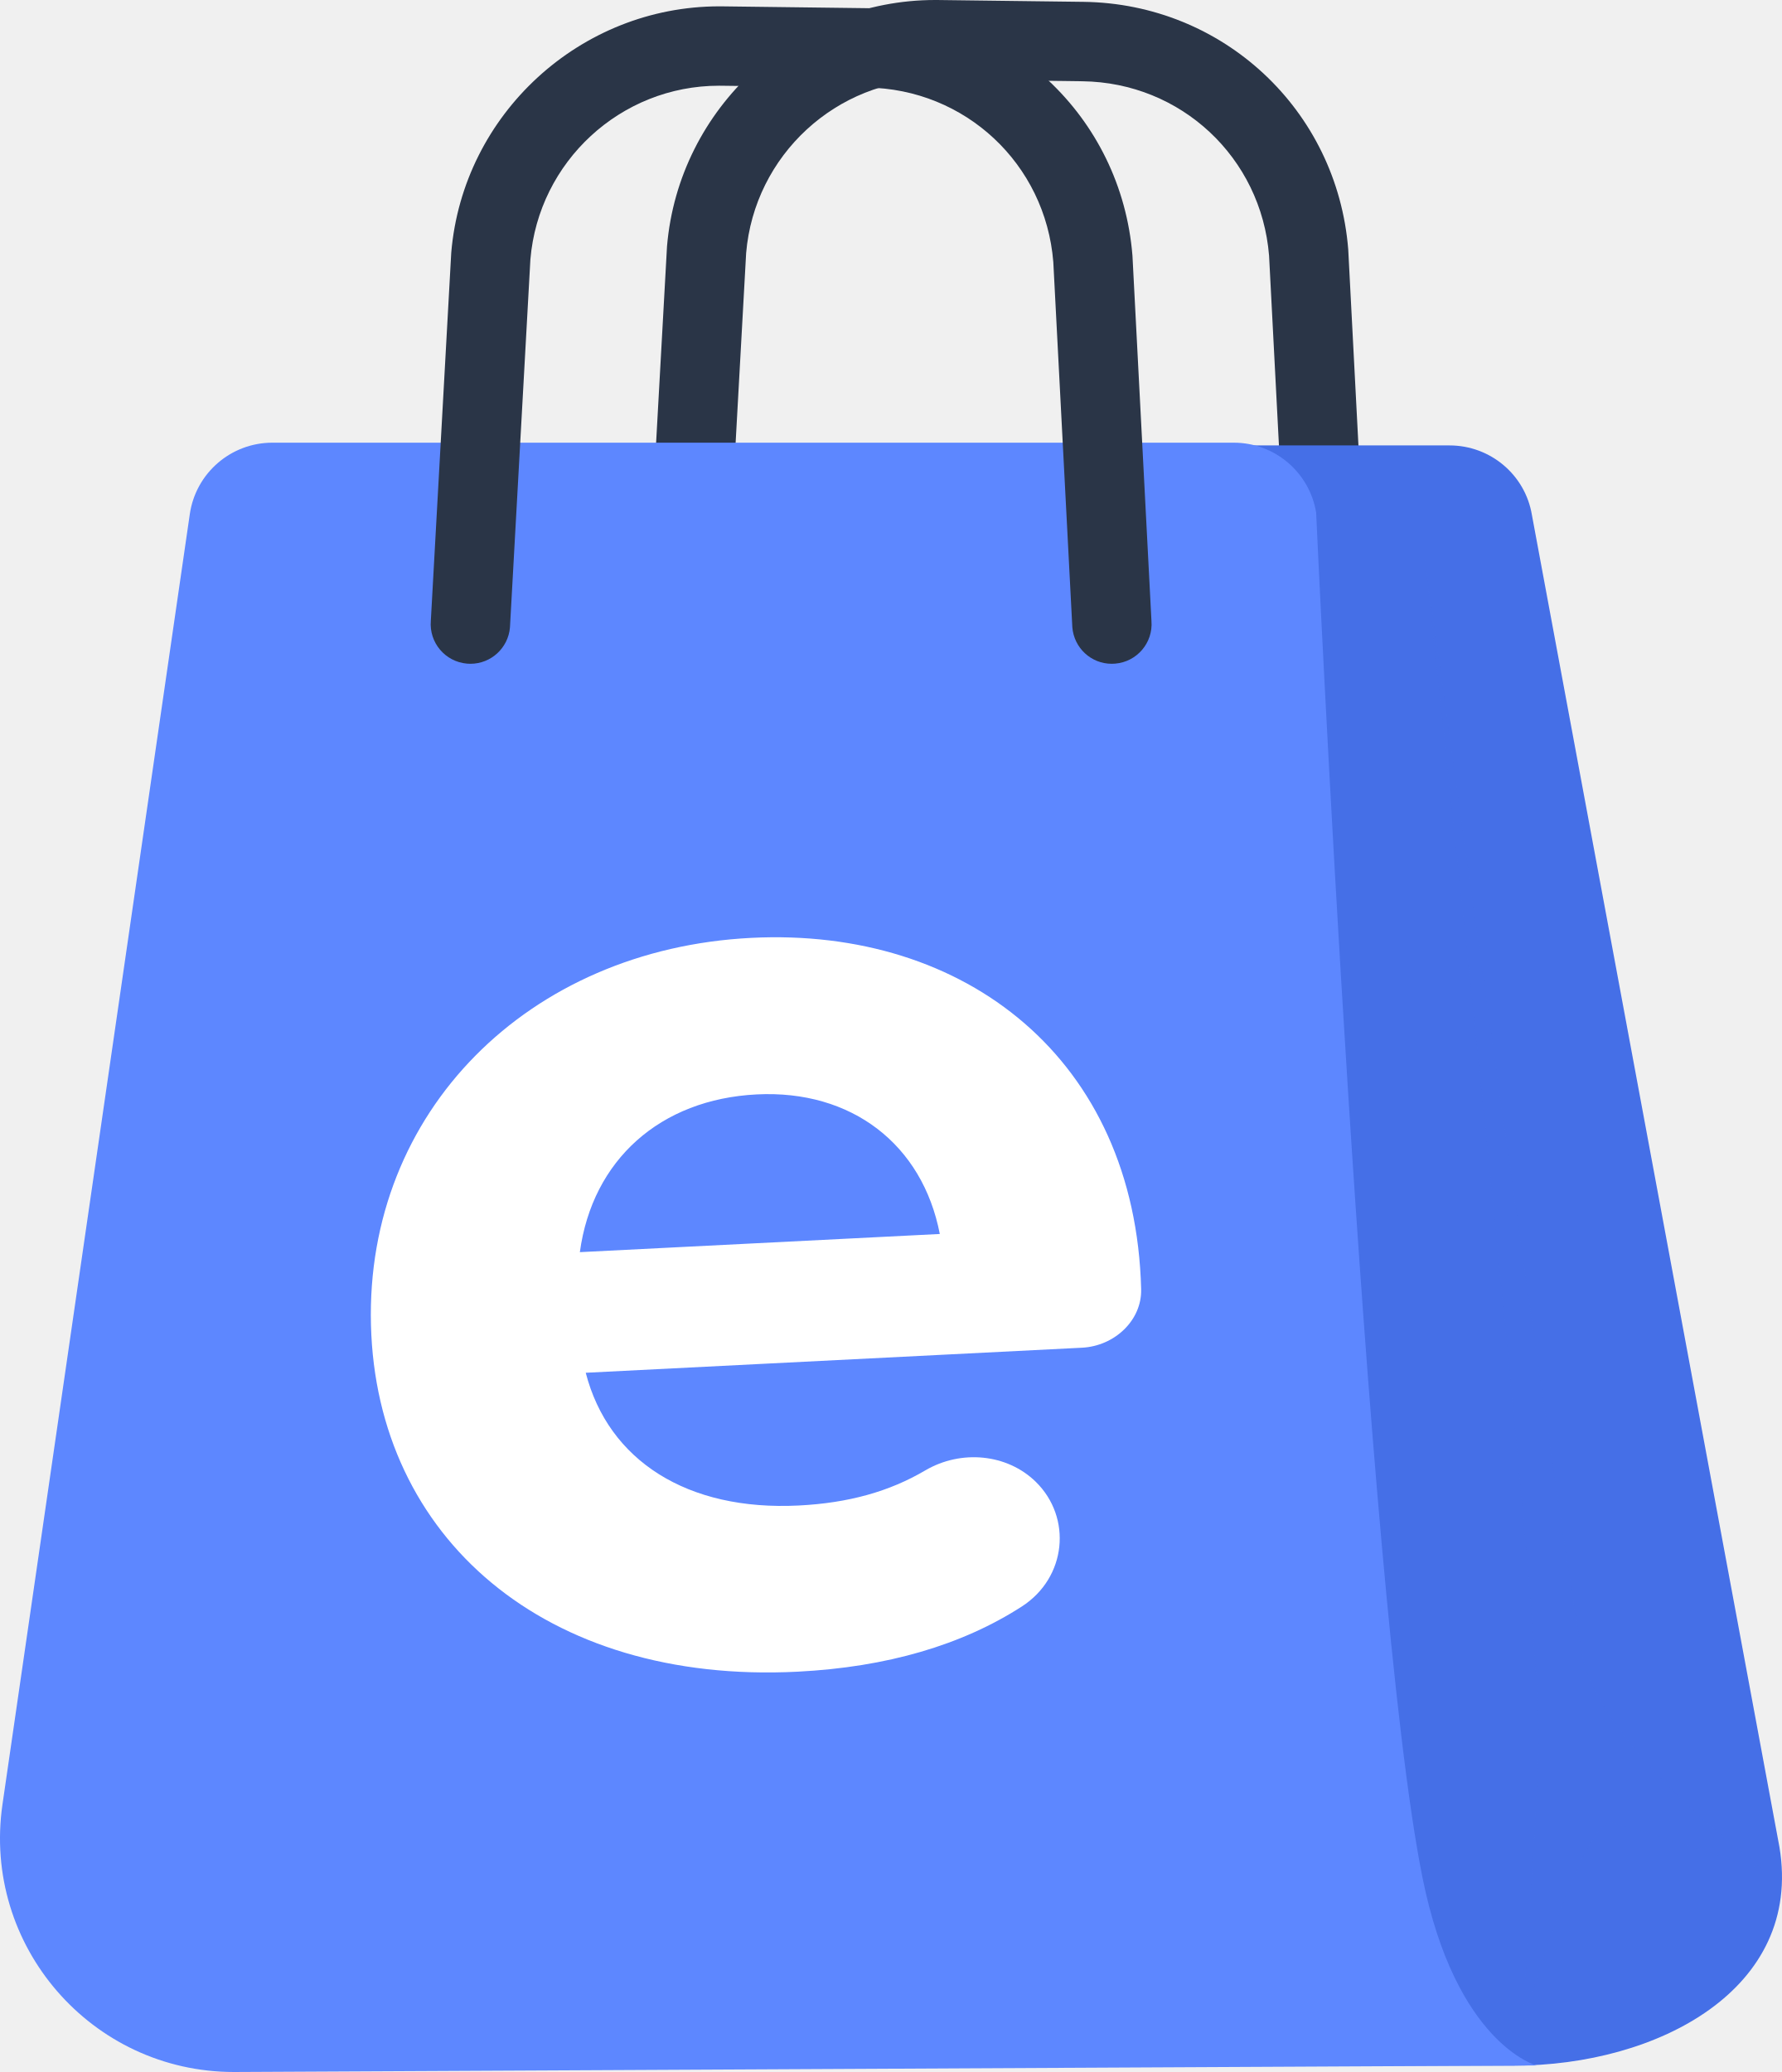
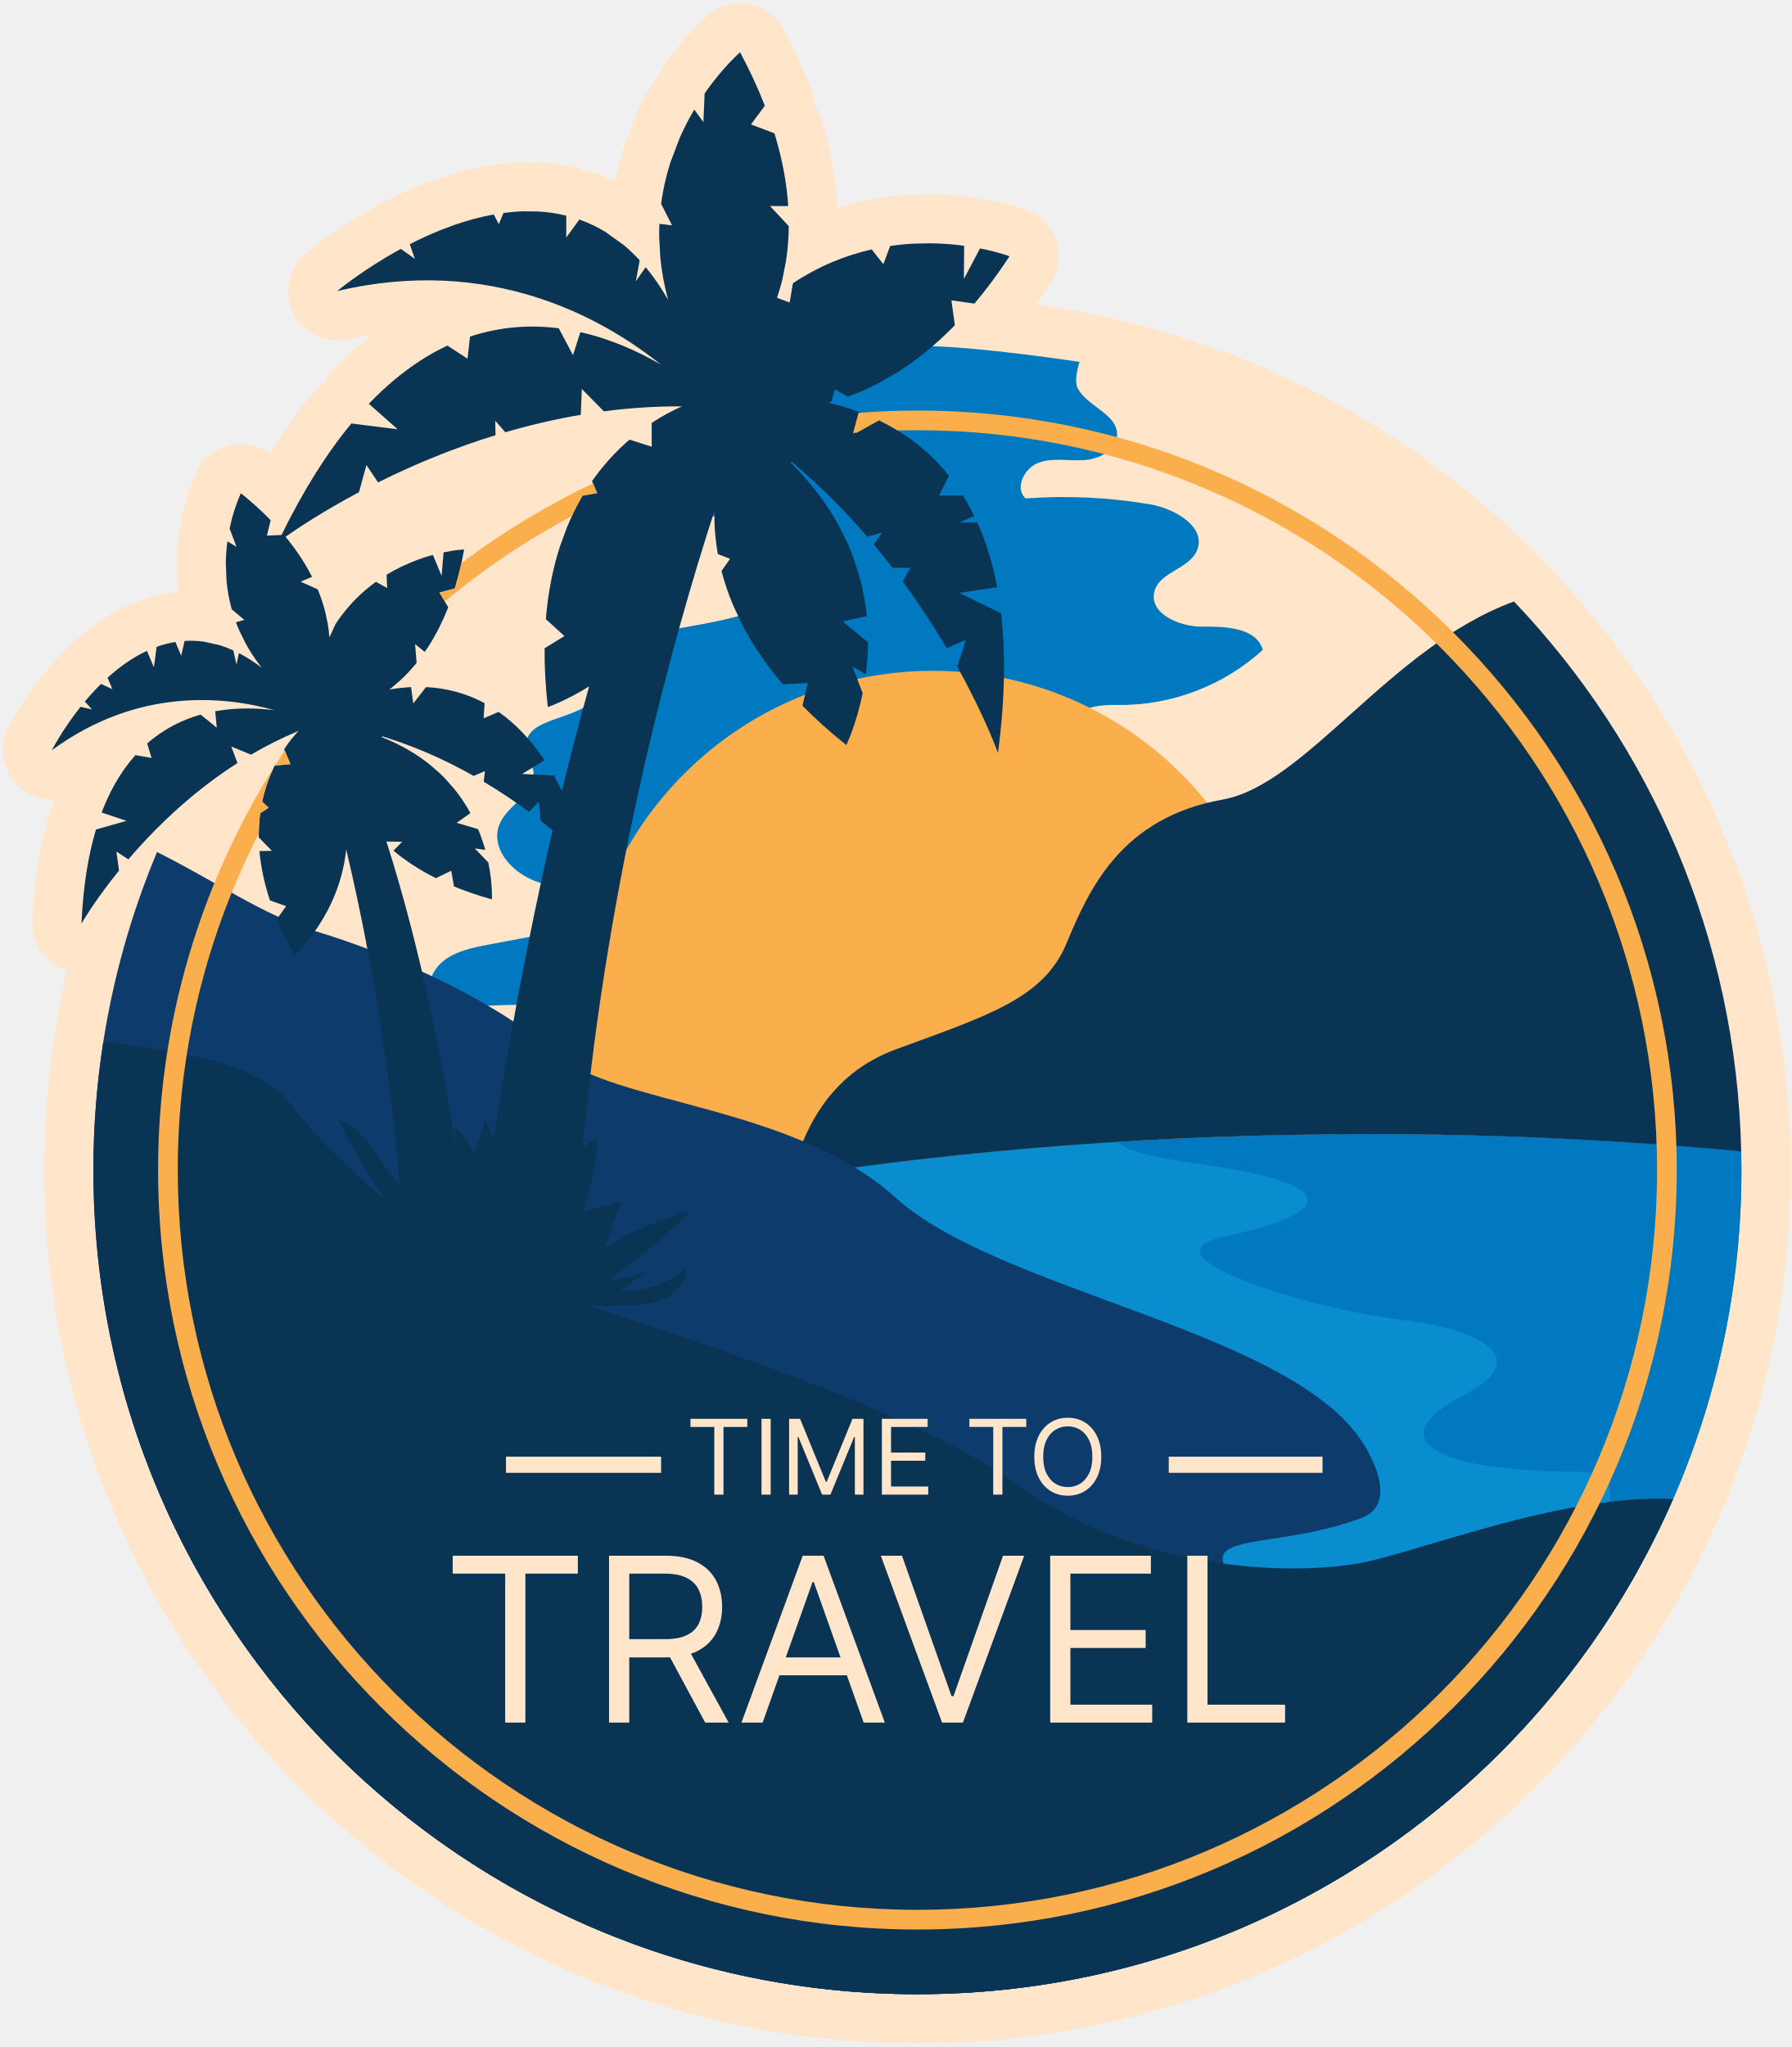
- <svg xmlns="http://www.w3.org/2000/svg" width="86" height="100" viewBox="0 0 86 100" fill="none">
-   <path d="M65.984 29.663L65.066 12.036C64.528 5.311 59.033 0.175 52.287 0.089L45.294 0.001C45.239 0.001 45.184 0 45.128 0C38.422 0 32.755 5.193 32.19 11.892L31.204 29.654C31.115 30.708 31.899 31.634 32.953 31.724C33.008 31.728 33.063 31.73 33.116 31.73C34.102 31.73 34.939 30.975 35.024 29.975L36.009 12.214C36.407 7.497 40.362 3.832 45.111 3.832C45.155 3.832 45.2 3.832 45.245 3.833L52.238 3.922C56.993 3.982 60.866 7.602 61.246 12.341L62.163 29.966C62.242 30.966 63.073 31.732 64.062 31.732C64.115 31.732 64.17 31.729 64.225 31.725C65.279 31.641 66.067 30.718 65.984 29.663Z" fill="#2A3547" />
-   <path d="M19.574 24.928L10.533 86.853C9.544 93.625 14.826 99.693 21.708 99.693H73.049C80.019 99.693 87.013 95.989 85.878 89.151L73.93 24.85C73.608 22.916 71.926 21.497 69.955 21.497H23.561C21.56 21.499 19.862 22.959 19.574 24.928Z" fill="#456FE7" />
-   <path d="M9.16 24.813L0.119 87.088C-0.87 93.898 4.412 100 11.294 100L74.15 99.684C74.15 99.684 70.256 98.653 68.641 90.574C65.885 76.791 63.517 24.736 63.517 24.736C63.196 22.791 61.514 21.365 59.542 21.365H13.148C11.146 21.364 9.448 22.832 9.16 24.813Z" fill="#5D87FF" />
-   <path d="M55.57 29.969L54.653 12.342C54.115 5.617 48.62 0.481 41.874 0.395L34.88 0.307C34.825 0.307 34.77 0.306 34.716 0.306C28.01 0.306 22.342 5.499 21.777 12.198L20.792 29.959C20.702 31.014 21.486 31.94 22.541 32.029C22.595 32.034 22.65 32.036 22.704 32.036C23.689 32.036 24.526 31.281 24.611 30.281L25.597 12.519C25.994 7.803 29.95 4.137 34.698 4.137C34.743 4.137 34.787 4.137 34.832 4.138L41.826 4.226C46.582 4.287 50.454 7.907 50.833 12.646L51.751 30.271C51.83 31.271 52.66 32.036 53.649 32.036C53.703 32.036 53.757 32.034 53.812 32.029C54.866 31.947 55.654 31.024 55.57 29.969Z" fill="#2A3547" />
-   <path d="M52.214 65.044L28.268 66.253C29.363 70.494 33.168 72.931 38.542 72.66C40.957 72.538 42.922 71.984 44.65 70.968C46.389 69.946 48.612 70.167 49.989 71.518C51.749 73.247 51.475 76.139 49.313 77.534C46.432 79.392 42.805 80.461 38.488 80.68C26.297 81.295 18.17 74.202 17.903 63.954C17.635 53.642 25.504 45.807 36.254 45.264C46.609 44.742 54.783 51.127 55.072 62.206C55.072 62.214 55.072 62.222 55.072 62.23C55.106 63.714 53.801 64.964 52.214 65.044ZM27.984 60.432L45.355 59.555C44.521 55.236 41.103 52.586 36.515 52.819C31.863 53.054 28.59 55.977 27.984 60.432Z" fill="white" />
-   <path opacity="0.2" d="M68.775 27.019C68.775 27.019 74.466 78.791 74.263 84.144C74.061 89.496 73.455 97.777 73.455 97.777C73.455 97.777 76.384 87.678 77.798 87.981C79.213 88.283 85.205 90.303 85.205 90.303C85.205 90.303 77.716 84.792 76.436 80.204C75.828 78.035 68.775 27.019 68.775 27.019Z" fill="#456FE7" />
+ <svg xmlns="http://www.w3.org/2000/svg" width="344" height="393" viewBox="0 0 344 393" fill="none">
+   <g clip-path="url(#clip0_653_3)">
+     <path d="M295.752 107.094C269.425 80.315 235.593 63.442 198.934 58.487C199.894 57.157 200.837 55.786 201.756 54.382C203.322 51.991 203.722 49.02 202.843 46.3C201.964 43.58 199.902 41.404 197.233 40.381C196.752 40.197 194.144 39.236 190.022 38.421C189.413 38.301 188.802 38.242 188.198 38.241C187.628 38.046 187.031 37.904 186.414 37.82C183.916 37.48 181.375 37.292 178.864 37.26C178.825 37.259 178.785 37.259 178.745 37.259C178.144 37.259 177.553 37.316 176.977 37.425C176.514 37.355 176.043 37.319 175.566 37.319C175.406 37.319 175.247 37.323 175.087 37.331C173.226 37.425 171.364 37.608 169.552 37.875C168.825 37.982 168.123 38.171 167.456 38.435C167.434 38.435 167.411 38.435 167.389 38.435C166.694 38.435 165.994 38.512 165.299 38.669C163.779 39.014 162.279 39.421 160.802 39.891C160.813 39.579 160.808 39.265 160.788 38.95C160.448 33.713 159.424 28.286 157.745 22.82C157.427 21.785 156.939 20.826 156.311 19.977C156.275 18.93 156.065 17.883 155.674 16.878C154.229 13.162 152.471 9.363 150.447 5.585C149.097 3.065 146.68 1.292 143.872 0.761C143.289 0.651 142.701 0.597 142.117 0.597C139.89 0.597 137.713 1.385 135.99 2.853C135.559 3.22 131.657 6.614 127.53 12.57C127.115 13.169 126.772 13.812 126.507 14.484C126.01 15.001 125.569 15.578 125.195 16.208C123.946 18.311 122.819 20.502 121.846 22.72C121.435 23.657 121.184 24.642 121.091 25.637C120.506 26.439 120.04 27.345 119.724 28.337C119.049 30.454 118.502 32.61 118.088 34.777C116.873 34.19 115.633 33.673 114.378 33.232C113.808 33.032 113.229 32.889 112.648 32.802C112.124 32.564 111.573 32.372 110.999 32.23C108.679 31.658 106.276 31.3 103.858 31.166C103.683 31.156 103.507 31.152 103.333 31.152C102.867 31.152 102.406 31.186 101.953 31.253C101.434 31.165 100.907 31.12 100.375 31.12C100.269 31.12 100.162 31.122 100.055 31.125C98.577 31.175 97.022 31.308 95.433 31.52C95.05 31.571 94.674 31.645 94.306 31.741C93.919 31.762 93.531 31.807 93.143 31.877C90.184 32.41 87.137 33.22 84.086 34.285C83.613 34.45 83.158 34.651 82.727 34.882C82.257 34.989 81.79 35.133 81.332 35.314C80.61 35.6 79.952 35.872 79.32 36.144C79.04 36.265 78.768 36.398 78.506 36.542C78.228 36.639 77.953 36.75 77.681 36.874C76.603 37.368 75.495 37.905 74.389 38.472C74.067 38.637 73.757 38.818 73.462 39.015C73.125 39.15 72.794 39.306 72.47 39.482C64.414 43.859 58.912 48.456 58.682 48.65C55.332 51.466 54.354 56.213 56.318 60.124C57.948 63.37 61.25 65.334 64.76 65.334C65.48 65.334 66.208 65.251 66.932 65.08C68.481 64.715 70.029 64.404 71.573 64.149C68.955 66.169 66.419 68.461 63.996 70.998C63.319 71.707 62.763 72.51 62.34 73.375C61.545 73.89 60.822 74.528 60.202 75.277C57.311 78.767 54.519 82.711 51.849 87.073C50.219 85.881 48.262 85.25 46.269 85.25C45.598 85.25 44.924 85.321 44.257 85.467C41.464 86.076 39.097 87.916 37.818 90.472C37.507 91.094 35.902 94.454 34.844 99.554C34.736 100.073 34.673 100.598 34.654 101.124C34.499 101.623 34.384 102.138 34.313 102.665C34.073 104.438 33.941 106.235 33.919 108.008C33.91 108.751 33.989 109.485 34.149 110.196C34.046 110.916 34.026 111.659 34.096 112.411C34.135 112.834 34.181 113.257 34.234 113.678C33.987 113.71 33.743 113.752 33.502 113.802C33.064 113.811 32.623 113.85 32.18 113.921C30.388 114.21 28.604 114.672 26.876 115.295C26.422 115.459 25.985 115.655 25.568 115.882C25.114 116.015 24.667 116.182 24.232 116.384C23.227 116.851 22.198 117.395 21.173 118.002C20.929 118.147 20.693 118.301 20.465 118.465C20.211 118.6 19.961 118.747 19.717 118.907C17.872 120.115 16.05 121.531 14.303 123.117C14.034 123.361 13.782 123.617 13.547 123.886C13.274 124.101 13.011 124.334 12.759 124.582C12.384 124.953 12.015 125.326 11.656 125.701C11.504 125.86 11.36 126.022 11.221 126.188C11.068 126.334 10.92 126.486 10.776 126.644C10.202 127.273 9.621 127.938 9.049 128.622C8.884 128.819 8.729 129.021 8.583 129.228C8.404 129.418 8.233 129.616 8.069 129.822C4.063 134.86 1.782 139.265 1.535 139.751C-0.448 143.652 0.506 148.404 3.842 151.236C5.6 152.729 7.777 153.483 9.96 153.483C10.112 153.483 10.264 153.479 10.416 153.472C10.307 153.866 10.224 154.264 10.168 154.666C9.84 155.256 9.573 155.886 9.376 156.548C7.606 162.472 6.541 169.32 6.211 176.901C6.024 181.2 8.764 185.073 12.86 186.339C9.953 198.777 8.489 211.572 8.489 224.63C8.489 247.263 12.924 269.224 21.67 289.902C30.116 309.871 42.205 327.802 57.602 343.199C72.998 358.596 90.93 370.685 110.899 379.131C131.578 387.877 153.539 392.312 176.171 392.312C198.803 392.312 220.765 387.877 241.444 379.131C261.413 370.685 279.344 358.596 294.741 343.199C310.138 327.802 322.227 309.871 330.673 289.902C339.419 269.223 343.854 247.262 343.854 224.63C343.849 180.385 326.768 138.642 295.752 107.094Z" fill="#FFE5CA" />
+     <path d="M334.277 218.662C334.304 219.4 334.336 220.136 334.353 220.876C311.953 218.834 286.911 217.746 262.861 217.746C246.924 217.746 231.294 218.224 216.069 219.14C218.358 216.889 218.637 213.98 214.88 209.987C212.703 207.674 209.616 206.449 206.553 205.609C195.323 202.53 182.377 203.373 173.368 195.994C172.118 194.97 170.88 193.477 171.289 191.913C171.758 190.123 173.976 189.555 175.812 189.327C188.888 187.702 202.091 187.092 215.261 187.504C216.918 179.985 205.775 176.096 203.201 168.841C200.366 160.851 208.95 152.434 206.966 144.192C206.532 142.389 205.594 140.561 206.094 138.776C207.007 135.513 211.448 135.298 214.836 135.338C224.944 135.458 235.046 131.594 242.495 124.759C241.23 120.477 235.385 120.269 230.92 120.311C226.455 120.353 220.49 117.754 221.706 113.458C222.752 109.762 228.374 109.225 229.849 105.679C231.723 101.175 225.619 97.636 220.809 96.82C212.941 95.486 204.911 95.107 196.952 95.692C194.756 93.749 196.686 89.835 199.441 88.833C202.196 87.831 205.248 88.519 208.175 88.338C211.102 88.156 214.465 86.406 214.507 83.474C214.563 79.445 208.827 78.095 206.947 74.531C206.342 73.385 206.768 71.224 207.308 69.47C208.266 69.661 187.841 66.399 176.167 66.399C157.784 66.399 140.139 69.544 123.726 75.308C124.623 74.993 125.523 74.684 126.427 74.384C131.333 74.406 136.24 74.429 141.146 74.451C147.274 74.479 155.447 76.389 155.524 82.516C139.331 85.724 123.419 90.347 108.028 96.316C109.73 100.172 114.983 100.501 119.19 100.235C129.489 99.584 139.787 98.933 150.086 98.282C151.771 98.176 153.546 98.086 155.058 98.837C159.47 101.027 157.986 107.959 154.512 111.451C146.143 119.863 132.692 119.376 121.272 122.601C119.629 123.065 117.904 123.69 116.89 125.064C115.204 127.35 116.141 130.728 114.798 133.231C111.939 138.558 100.824 137.26 101.02 143.303C101.077 145.074 102.341 146.624 102.463 148.392C102.731 152.285 97.824 154.342 96.104 157.845C93.414 163.324 99.833 169.357 105.912 169.902C111.991 170.447 118.022 168.002 124.113 168.394C125.45 170.367 124.464 173.224 122.614 174.726C120.763 176.228 118.316 176.719 115.974 177.162C108.564 178.565 101.154 179.968 93.744 181.371C90.689 181.949 87.496 182.59 85.082 184.55C82.668 186.51 81.383 190.238 83.128 192.812C90.106 193.805 97.226 192.451 104.245 193.082C111.265 193.713 118.875 197.176 120.964 203.907C121.752 206.448 121.642 209.119 121 211.715C122.319 217.739 121.405 225.443 122.348 231.217C82.266 239.501 48.218 251.216 23.217 265.272C23.261 265.439 23.307 265.605 23.352 265.772C23.74 267.217 24.142 268.656 24.57 270.083C44.101 335.318 104.576 382.866 176.166 382.866C263.556 382.866 334.399 312.023 334.399 224.633C334.4 222.632 334.35 220.644 334.277 218.662Z" fill="#0079C0" />
+     <path d="M26.093 274.904C26.096 274.905 26.098 274.906 26.101 274.906C25.574 273.332 25.071 271.747 24.592 270.151C25.07 271.746 25.566 273.332 26.093 274.904Z" fill="#FFE5CA" />
+     <path d="M332.792 247.187H332.793V247.185L332.792 247.187Z" fill="#FFE5CA" />
+     <path d="M333.983 236.103C333.991 235.997 333.996 235.89 334.003 235.784C333.996 235.889 333.991 235.996 333.983 236.103Z" fill="#FFE5CA" />
+     <path d="M179.1 263.8C216.382 263.8 246.605 233.577 246.605 196.295C246.605 159.013 216.382 128.79 179.1 128.79C141.818 128.79 111.595 159.013 111.595 196.295C111.595 233.577 141.818 263.8 179.1 263.8Z" fill="#FAAE4C" />
+     <path d="M23.213 265.273C41.154 332.968 102.829 382.864 176.167 382.864C263.557 382.864 334.4 312.021 334.4 224.631C334.4 223.429 334.381 222.232 334.354 221.037C311.505 218.888 287.549 217.745 262.86 217.745C162.409 217.746 74.087 236.671 23.213 265.273Z" fill="#0079C0" />
+     <mask id="mask0_653_3" style="mask-type:luminance" maskUnits="userSpaceOnUse" x="23" y="217" width="312" height="166">
+       <path d="M23.213 265.273C41.154 332.968 102.829 382.864 176.167 382.864C263.557 382.864 334.4 312.021 334.4 224.631C334.4 223.429 334.381 222.232 334.354 221.037C311.505 218.888 287.549 217.745 262.86 217.745C162.409 217.746 74.087 236.671 23.213 265.273Z" fill="white" />
+     </mask>
+     <g mask="url(#mask0_653_3)">
+       <path d="M222.122 211.005C203.982 220.576 220.506 221.912 234.344 224.071C247.342 226.099 264.36 231.013 234.536 237.564C219.111 240.952 250.144 251.15 269.86 253.505C283.246 255.104 295.36 260.505 280.86 268.005C264.892 276.264 275.36 282.559 303.36 282.559C321.82 282.559 291.985 316.637 276.465 321.363C244.533 331.088 205.979 334.155 172.766 333.116C141.933 332.152 106.889 326.043 81.953 306.508C56.739 286.755 51.394 254.047 76.355 231.947C98.902 211.984 131.189 200.533 160.563 196.178C175.959 193.896 189.262 192.334 202.661 199.796C207.15 202.296 233.934 204.773 222.122 211.005Z" fill="#098DCE" />
+     </g>
+     <path d="M334.354 221.038C333.442 180.14 317.018 143.068 290.726 115.482C267.045 124.105 250.782 150.647 234.818 153.499C215.326 156.981 209.185 170.577 204.783 181.15C200.381 191.722 189.667 194.975 171.986 201.481C158.858 206.311 154.25 217.415 151.863 225.912C185.983 220.655 223.489 217.746 262.861 217.746C287.55 217.746 311.506 218.89 334.354 221.038Z" fill="#0A3454" />
+     <path d="M314.78 300.988C303.596 300.418 289.66 302.962 277.499 304.764C255.541 308.017 235.798 304.788 234.819 299.778C233.839 294.768 247.25 296.729 261.36 291.457C269.765 288.317 261.234 276.299 261.234 276.299C246.595 255.154 191.787 247.851 171.986 229.943C152.185 212.035 117.67 212.038 106.715 202.292C95.76 192.546 76.625 183.587 60.359 178.708C50.94 175.882 40.974 168.969 30.148 163.578C22.283 182.365 17.934 202.989 17.934 224.63C17.934 312.02 88.777 382.863 176.167 382.863C235.866 382.865 287.835 349.8 314.78 300.988Z" fill="#0D3B6C" />
+     <path d="M321.281 287.787C299.107 286.79 271.099 298.611 259.993 300.305C244.991 302.594 217.296 300.901 194.772 284.67C172.249 268.439 115.918 251.857 100.42 246.705C84.921 241.554 63.579 222.284 56.047 212.317C49.791 204.038 34.694 201.753 19.838 200.05C18.588 208.061 17.935 216.27 17.935 224.631C17.935 312.021 88.778 382.864 176.168 382.864C241.104 382.865 296.894 343.743 321.281 287.787Z" fill="#0A3454" />
+     <path d="M184.179 113.828L191.484 112.737C190.596 108.025 189.285 103.911 187.659 100.303H184.179L187.095 99.088C186.417 97.695 185.689 96.386 184.918 95.151H180.315L182.224 91.334C178.32 86.459 173.657 83.057 168.796 80.71L164.923 79.07C162.951 78.341 160.972 77.766 159.022 77.311C159.226 77.258 159.428 77.21 159.634 77.153L160.32 74.734L162.797 76.154C164.826 75.428 166.909 74.518 169.03 73.391L172.362 71.45C175.977 69.163 179.671 66.216 183.36 62.439L182.693 57.663L187.122 58.285C189.384 55.603 191.634 52.592 193.853 49.206C193.853 49.206 191.728 48.391 188.19 47.692L185.09 53.562L185.141 47.184C183.237 46.925 181.085 46.739 178.748 46.71L175.566 46.77C174.072 46.846 172.523 46.99 170.931 47.225L169.628 50.723L167.392 47.886C162.508 48.994 157.342 51.001 152.26 54.385L151.635 58.082L149.21 57.178C149.602 55.992 149.97 54.77 150.275 53.469L150.912 50.214C151.246 48.085 151.445 45.82 151.47 43.419L147.858 39.551L151.361 39.564C151.083 35.295 150.264 30.642 148.715 25.595L144.203 23.894L146.87 20.303C145.599 17.033 144.032 13.616 142.121 10.047C142.121 10.047 138.845 12.837 135.301 17.952L135.074 23.443L133.323 21.033C132.338 22.691 131.378 24.522 130.502 26.517L128.729 31.207C127.945 33.666 127.324 36.312 126.955 39.137L129.051 43.266L126.619 42.97C126.582 43.804 126.571 44.653 126.581 45.514L126.785 49.33C127.035 51.974 127.529 54.731 128.301 57.587C126.945 55.204 125.504 53.115 123.992 51.298L122.093 54.011L122.839 49.98C121.884 48.94 120.906 47.996 119.905 47.15L116.277 44.535C114.635 43.539 112.954 42.747 111.246 42.146L108.738 45.61V41.404C106.951 40.963 105.145 40.701 103.335 40.6L100.374 40.569C99.139 40.611 97.907 40.723 96.683 40.886L95.782 43.035L94.817 41.176C92.209 41.646 89.652 42.35 87.198 43.206L84.815 44.097C84.221 44.332 83.634 44.574 83.056 44.822L81.613 45.464C80.609 45.924 79.636 46.399 78.694 46.881L79.659 49.701L76.979 47.783C69.669 51.755 64.76 55.881 64.76 55.881C94.095 48.959 115.604 60.948 126.924 70.007C122.644 67.518 117.361 65.096 111.443 63.761L110.032 68.197L107.302 63.026C101.947 62.346 96.183 62.658 90.254 64.619L89.775 68.86L85.915 66.352C84.596 66.968 83.272 67.669 81.944 68.468L80.809 69.18C77.479 71.32 74.139 74.055 70.827 77.522L76.359 82.417L67.477 81.304C62.88 86.853 58.37 93.898 54.055 102.713L51.258 102.828L51.974 99.866C50.306 98.154 48.414 96.428 46.266 94.699C46.266 94.699 44.954 97.321 44.093 101.472L45.413 104.976L43.673 103.93C43.497 105.232 43.382 106.636 43.364 108.12L43.501 111.533C43.664 113.284 43.979 115.109 44.499 116.978L46.913 119.009L45.309 119.471C45.508 120.004 45.727 120.54 45.962 121.076L47.106 123.415C47.967 125.007 49.01 126.604 50.255 128.19C48.77 127.056 47.311 126.13 45.879 125.393L45.41 127.6L44.805 124.874C43.929 124.476 43.064 124.144 42.212 123.88L39.241 123.206C37.946 123.018 36.681 122.969 35.45 123.047L34.799 125.887L33.68 123.25C32.442 123.45 31.239 123.765 30.078 124.184L29.555 128.114L28.213 124.953C27.449 125.308 26.707 125.706 25.983 126.134L24.89 126.813C23.38 127.802 21.963 128.924 20.652 130.114L21.584 132.31L19.395 131.308C19.085 131.614 18.781 131.921 18.485 132.231L17.751 133.018C17.244 133.574 16.76 134.131 16.298 134.684L17.654 136.196L15.463 135.706C11.936 140.143 9.956 144.037 9.956 144.037C26.51 131.888 43.19 133.681 52.7 136.349C49.354 135.927 45.395 135.815 41.329 136.553L41.625 139.711L38.536 137.195C34.997 138.194 31.465 139.924 28.269 142.732L29.097 145.519L26.009 144.974C25.346 145.712 24.702 146.503 24.082 147.358L23.56 148.106C22.041 150.334 20.675 152.939 19.521 155.995L24.293 157.592L18.426 159.258C16.946 164.211 15.959 170.164 15.648 177.316C15.648 177.316 18.097 173.007 22.85 167.141L22.36 163.489L24.645 164.985C26.696 162.587 29.089 160.005 31.817 157.397L33.452 155.868C34.391 155.01 35.367 154.152 36.378 153.301L37.409 152.445C39.93 150.383 42.662 148.369 45.601 146.486L44.41 143.323L48.209 144.885C51.067 143.203 54.118 141.67 57.331 140.323C56.521 141.188 55.543 142.356 54.557 143.837L55.774 146.705L52.74 146.986C51.766 148.951 50.905 151.26 50.347 153.911L51.597 155.082L49.963 156.138C49.768 157.593 49.668 159.138 49.688 160.774L52.208 163.353L49.822 163.398C50.077 166.302 50.706 169.458 51.84 172.872L54.939 173.961L53.178 176.448C54.094 178.656 55.214 180.959 56.571 183.36C56.571 183.36 65.221 175.649 66.476 163.063C70.278 179.113 74.543 201.415 76.774 227.52C75.714 226.397 74.758 225.12 73.907 223.856C71.515 220.305 69.017 216.303 65.071 215.129C68.474 222.2 72.601 228.873 77.346 234.999C77.367 235.308 77.388 235.616 77.408 235.926C73.635 232.998 69.754 230.186 65.403 228.431C66.574 231.44 67.746 234.449 68.917 237.458C67.767 236.552 66.37 236.009 64.944 235.915C66.417 238.583 68.129 241.1 70.051 243.419C66.106 240.258 61.081 238.67 56.16 239.03C59.531 242.671 63.001 246.388 67.351 248.542C72.782 251.231 79 251.207 84.985 251.134C96.461 250.993 107.937 250.851 119.412 250.71C122.04 250.678 124.741 250.63 127.175 249.57C129.609 248.51 131.748 246.187 131.895 243.384C128.322 246.46 123.664 248.061 119.082 247.788C120.884 246.485 122.687 245.183 124.489 243.88C122.111 244.989 119.53 245.601 116.935 245.671C122.526 241.734 127.823 237.32 132.759 232.485C126.888 233.967 121.219 236.362 115.987 239.57C117.247 236.682 118.31 233.695 119.163 230.642C116.757 231.329 114.351 232.017 111.945 232.704C113.568 228.18 114.486 223.369 114.65 218.528C113.667 219.069 112.755 219.693 111.878 220.358C116.742 167.792 128.987 123.338 137.183 98.119C137.14 100.674 137.326 103.442 137.849 106.378L140.194 107.285L138.551 109.62C139.086 111.707 139.799 113.866 140.726 116.081L142.351 119.579C144.294 123.391 146.887 127.34 150.306 131.363L155.123 131.141L154.094 135.494C156.555 137.995 159.345 140.514 162.512 143.035C162.512 143.035 164.417 139.177 165.649 133.077L163.685 127.944L166.247 129.465C166.496 127.553 166.654 125.491 166.669 123.312L161.801 119.296L166.442 118.303C166.189 115.735 165.713 113.058 164.935 110.318L163.727 106.665C163.431 105.884 163.106 105.1 162.756 104.313L161.059 100.888C158.839 96.834 155.823 92.759 151.805 88.798L151.975 88.634C152.265 88.877 152.56 89.117 152.847 89.361L156.208 92.341C159.976 95.813 163.41 99.42 166.529 103.045L169.364 102.241L167.801 104.546C169.045 106.035 170.237 107.523 171.376 109.004H174.838L173.349 111.631C176.626 116.096 179.428 120.439 181.78 124.429L185.464 122.85L183.824 128.004C189.197 137.697 191.638 144.551 191.638 144.551C193.014 134.134 193.107 125.278 192.231 117.74L184.179 113.828ZM70.84 140.63C70.93 140.654 71.018 140.68 71.108 140.704L71.112 140.722C71.021 140.691 70.932 140.66 70.84 140.63ZM83.692 168.595L86.653 167.174L87.167 170.178C89.376 171.091 91.796 171.928 94.453 172.667C94.453 172.667 94.621 169.74 93.77 165.587L91.172 162.89L93.184 163.162C92.831 161.897 92.381 160.561 91.811 159.191L87.689 157.968L90.335 156.11C89.493 154.567 88.482 153.015 87.264 151.503L85.534 149.534C85.141 149.123 84.728 148.718 84.299 148.318L82.324 146.622C79.855 144.672 76.867 142.929 73.297 141.515L73.365 141.355C73.611 141.43 73.86 141.502 74.105 141.579L77.006 142.553C80.293 143.727 83.407 145.075 86.327 146.518L87.524 147.12C88.7 147.722 89.844 148.339 90.952 148.964L93.123 148.042L92.889 150.086C96.133 152.014 99.046 153.992 101.583 155.868L103.473 153.897L103.817 157.566C104.633 158.203 105.395 158.82 106.111 159.412C101.046 181.379 97.308 202.369 94.748 218.616C94.207 217.427 93.666 216.237 93.125 215.048C92.41 217.204 91.695 219.359 90.979 221.515C90.305 219.89 89.352 218.381 88.175 217.075C87.917 216.788 87.403 216.53 87.213 216.867C87.422 218.533 87.631 220.199 87.841 221.865C85.159 204.698 80.813 182.214 74.206 161.569L77.219 161.604L75.563 163.323C77.8 165.196 80.477 166.983 83.692 168.595ZM125.142 81.191V85.764L120.882 84.404C118.439 86.501 115.952 89.127 113.677 92.388L114.694 94.688L111.881 95.177C110.783 97.032 109.761 99.062 108.85 101.284L107.526 104.906C106.205 108.975 105.245 113.601 104.819 118.864L108.382 122.113L104.577 124.463C104.549 127.971 104.741 131.726 105.197 135.748C105.197 135.748 108.594 134.598 113.131 131.778C111.265 138.443 109.524 145.16 107.905 151.831C107.4 150.808 106.886 149.821 106.358 148.892L100.267 148.587L104.558 145.958C102.747 143.239 100.83 141.009 98.849 139.179L98.172 138.567C97.376 137.874 96.571 137.247 95.759 136.678L92.872 137.903L93.053 135.001C89.307 132.983 85.477 132.091 81.804 131.913L79.36 135.059L78.939 131.916C77.503 131.984 76.104 132.151 74.754 132.387C74.873 132.295 74.992 132.217 75.111 132.122L76.828 130.653C77.907 129.658 78.971 128.533 80.001 127.261L79.709 123.667L81.574 125.157C83.232 122.76 84.764 119.929 86.072 116.579L84.383 113.762L87.326 112.973C88.031 110.689 88.641 108.202 89.13 105.488C89.13 105.488 87.581 105.543 85.176 106.046L84.795 110.552L83.129 106.539C81.866 106.883 80.467 107.34 78.994 107.943L77.014 108.828C76.097 109.273 75.165 109.776 74.229 110.347L74.343 112.888L72.186 111.704C69.418 113.699 66.713 116.332 64.427 119.808L63.258 122.371C63.188 121.523 63.094 120.659 62.939 119.762L62.472 117.551C62.115 116.127 61.637 114.654 61.013 113.141L57.718 111.677L59.919 110.753C58.665 108.262 57.001 105.683 54.833 103.054C57.124 101.442 62.024 98.169 68.935 94.496L70.368 89.281L72.597 92.612C76.743 90.548 81.458 88.432 86.639 86.473L89.725 85.345C91.487 84.724 93.297 84.125 95.151 83.555L95.096 80.771L97.035 82.99C101.625 81.649 106.47 80.496 111.521 79.637L111.725 74.679L115.963 78.969C120.806 78.333 125.818 77.991 130.951 78.016C129.354 78.717 127.344 79.741 125.142 81.191Z" fill="#0A3454" />
+     <path d="M87.328 112.972L84.385 113.761L85.408 115.468C92.932 109.202 101.113 103.701 109.829 99.078C110.476 97.701 111.161 96.397 111.883 95.177L114.696 94.688L113.869 92.819C104.908 97.071 96.446 102.207 88.599 108.12C88.22 109.829 87.798 111.45 87.328 112.972Z" fill="#FAAE4C" />
+     <path d="M57.331 140.32C57.299 140.334 57.268 140.348 57.235 140.362C57.17 140.454 57.108 140.547 57.043 140.639C57.139 140.534 57.239 140.418 57.331 140.32Z" fill="#FAAE4C" />
+     <path d="M54.672 144.104C54.04 145.054 53.419 146.011 52.81 146.976L55.775 146.701L54.672 144.104Z" fill="#FAAE4C" />
+     <path d="M176.167 78.82C172.366 78.82 168.599 78.967 164.871 79.254L163.802 83.144C164.051 83.122 164.3 83.098 164.55 83.077L168.795 80.709C169.997 81.29 171.187 81.936 172.357 82.652C173.623 82.618 174.893 82.6 176.167 82.6C254.484 82.6 318.199 146.315 318.199 224.632C318.199 302.949 254.484 366.665 176.167 366.665C97.85 366.665 34.135 302.949 34.135 224.632C34.135 201.373 39.755 179.403 49.707 160.006C49.722 158.657 49.8 157.356 49.964 156.134L51.598 155.079L50.348 153.908C50.871 151.425 51.664 149.255 52.562 147.373C38.5 169.789 30.355 196.275 30.355 224.633C30.355 305.034 95.766 370.446 176.167 370.446C256.568 370.446 321.979 305.035 321.979 224.633C321.979 144.231 256.568 78.82 176.167 78.82Z" fill="#FAAE4C" />
+     <path d="M132.585 273.957V272.393H143.507V273.957H138.928V286.955H137.165V273.957H132.585ZM147.992 272.393V286.955H146.229V272.393H147.992ZM151.528 272.393H153.633L158.582 284.481H158.753L163.702 272.393H165.807V286.955H164.157V275.891H164.015L159.464 286.955H157.871L153.32 275.891H153.178V286.955H151.528V272.393ZM169.343 286.955V272.393H178.131V273.957H171.106V278.878H177.676V280.442H171.106V285.391H178.245V286.955H169.343ZM186.145 273.957V272.393H197.067V273.957H192.488V286.955H190.725V273.957H186.145ZM211.47 279.674C211.47 281.21 211.193 282.537 210.638 283.656C210.084 284.775 209.323 285.638 208.356 286.244C207.389 286.851 206.284 287.154 205.042 287.154C203.8 287.154 202.696 286.851 201.729 286.244C200.761 285.638 200.001 284.775 199.446 283.656C198.891 282.537 198.614 281.21 198.614 279.674C198.614 278.138 198.891 276.811 199.446 275.692C200.001 274.573 200.761 273.71 201.729 273.104C202.696 272.497 203.8 272.193 205.042 272.193C206.284 272.193 207.389 272.497 208.356 273.104C209.323 273.71 210.084 274.573 210.638 275.692C211.193 276.811 211.47 278.138 211.47 279.674ZM209.764 279.674C209.764 278.413 209.553 277.349 209.131 276.481C208.714 275.614 208.147 274.957 207.431 274.512C206.72 274.066 205.924 273.843 205.042 273.843C204.16 273.843 203.362 274.066 202.646 274.512C201.935 274.957 201.368 275.614 200.946 276.481C200.529 277.349 200.321 278.413 200.321 279.674C200.321 280.935 200.529 281.999 200.946 282.867C201.368 283.734 201.935 284.391 202.646 284.836C203.362 285.282 204.16 285.505 205.042 285.505C205.924 285.505 206.72 285.282 207.431 284.836C208.147 284.391 208.714 283.734 209.131 282.867C209.553 281.999 209.764 280.935 209.764 279.674Z" fill="#FFE5CA" />
+     <path d="M86.933 302.12V298.678H110.964V302.12H100.889V330.718H97.009V302.12H86.933ZM116.952 330.718V298.678H127.778C130.281 298.678 132.336 299.105 133.942 299.961C135.548 300.805 136.737 301.968 137.509 303.449C138.281 304.931 138.667 306.615 138.667 308.503C138.667 310.391 138.281 312.065 137.509 313.525C136.737 314.985 135.554 316.132 133.958 316.967C132.362 317.791 130.323 318.203 127.841 318.203H119.08V314.698H127.716C129.426 314.698 130.803 314.448 131.846 313.947C132.899 313.447 133.661 312.737 134.13 311.819C134.61 310.891 134.85 309.786 134.85 308.503C134.85 307.22 134.61 306.099 134.13 305.139C133.65 304.18 132.884 303.439 131.83 302.918C130.777 302.386 129.384 302.12 127.653 302.12H120.832V330.718H116.952ZM132.033 316.325L139.918 330.718H135.413L127.653 316.325H132.033ZM146.446 330.718H142.379L154.144 298.678H158.149L169.913 330.718H165.846L156.271 303.747H156.021L146.446 330.718ZM147.948 318.203H164.344V321.644H147.948V318.203ZM173.207 298.678L182.719 325.649H183.094L192.606 298.678H196.674L184.909 330.718H180.904L169.139 298.678H173.207ZM201.665 330.718V298.678H221.002V302.12H205.545V312.946H220V316.388H205.545V327.277H221.252V330.718H201.665ZM227.995 330.718V298.678H231.875V327.277H246.769V330.718H227.995Z" fill="#FFE5CA" />
+     <path d="M126.945 279.661H97.163V282.764H126.945V279.661Z" fill="#FFE5CA" />
+     <path d="M253.963 279.661H224.431V282.764H253.963V279.661Z" fill="#FFE5CA" />
+   </g>
+   <defs>
+     <clipPath id="clip0_653_3">
+       <rect width="344" height="393" fill="white" />
+     </clipPath>
+   </defs>
</svg>
